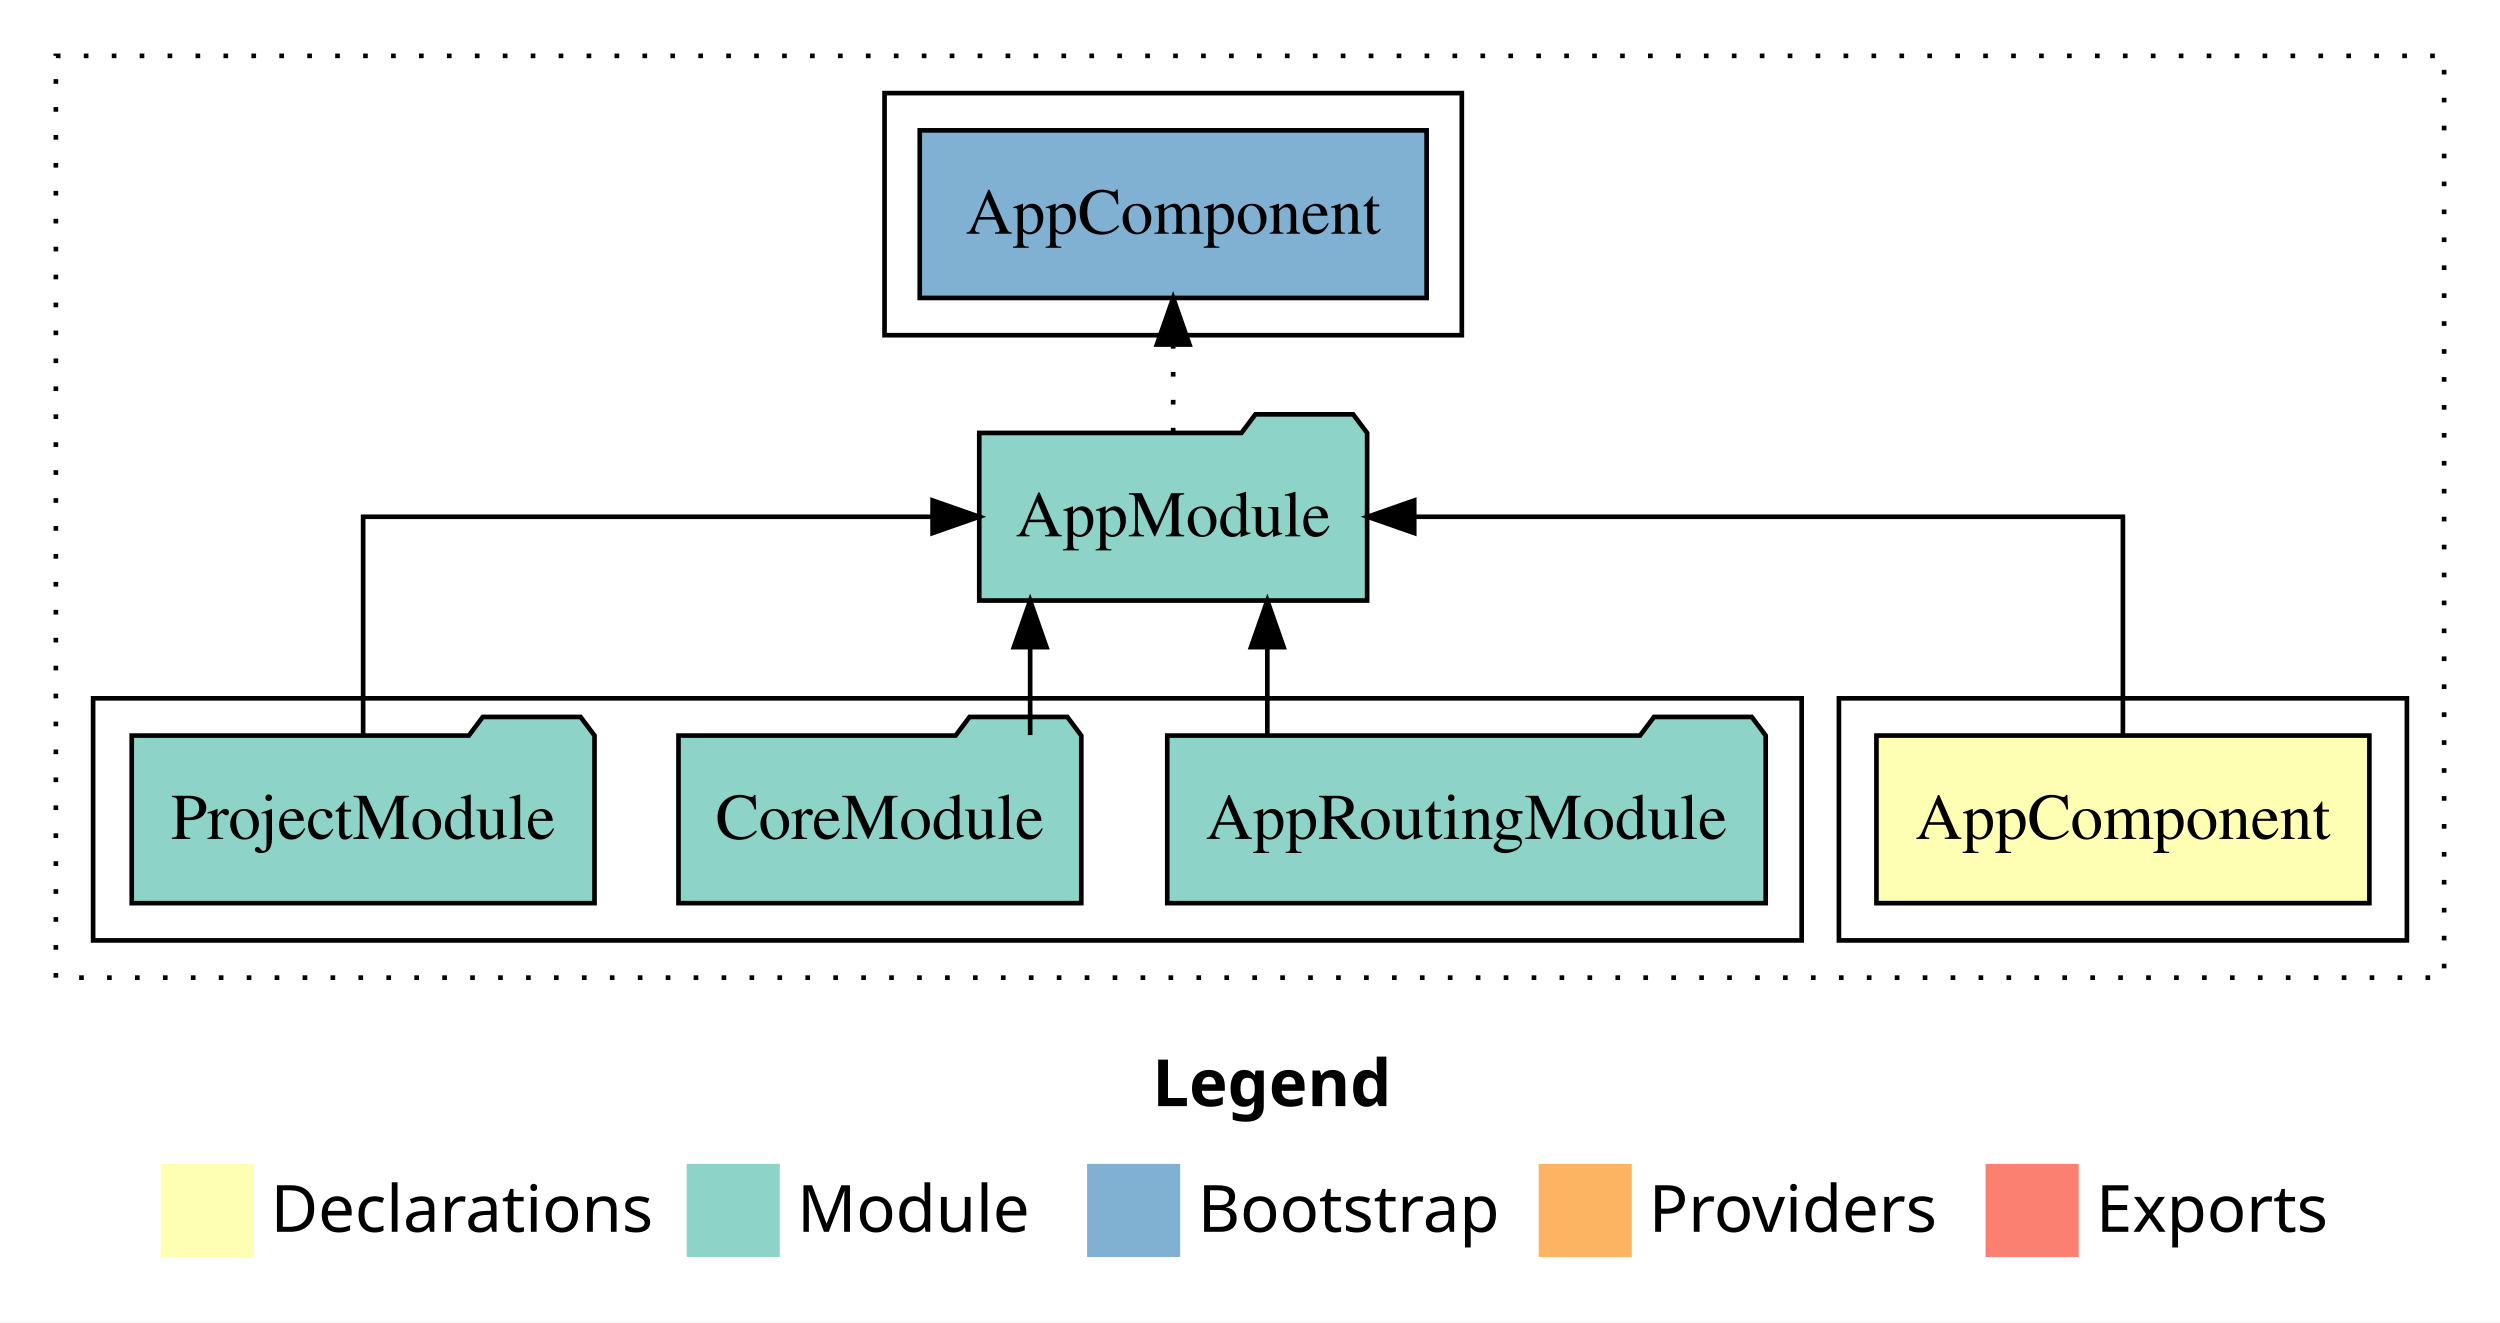
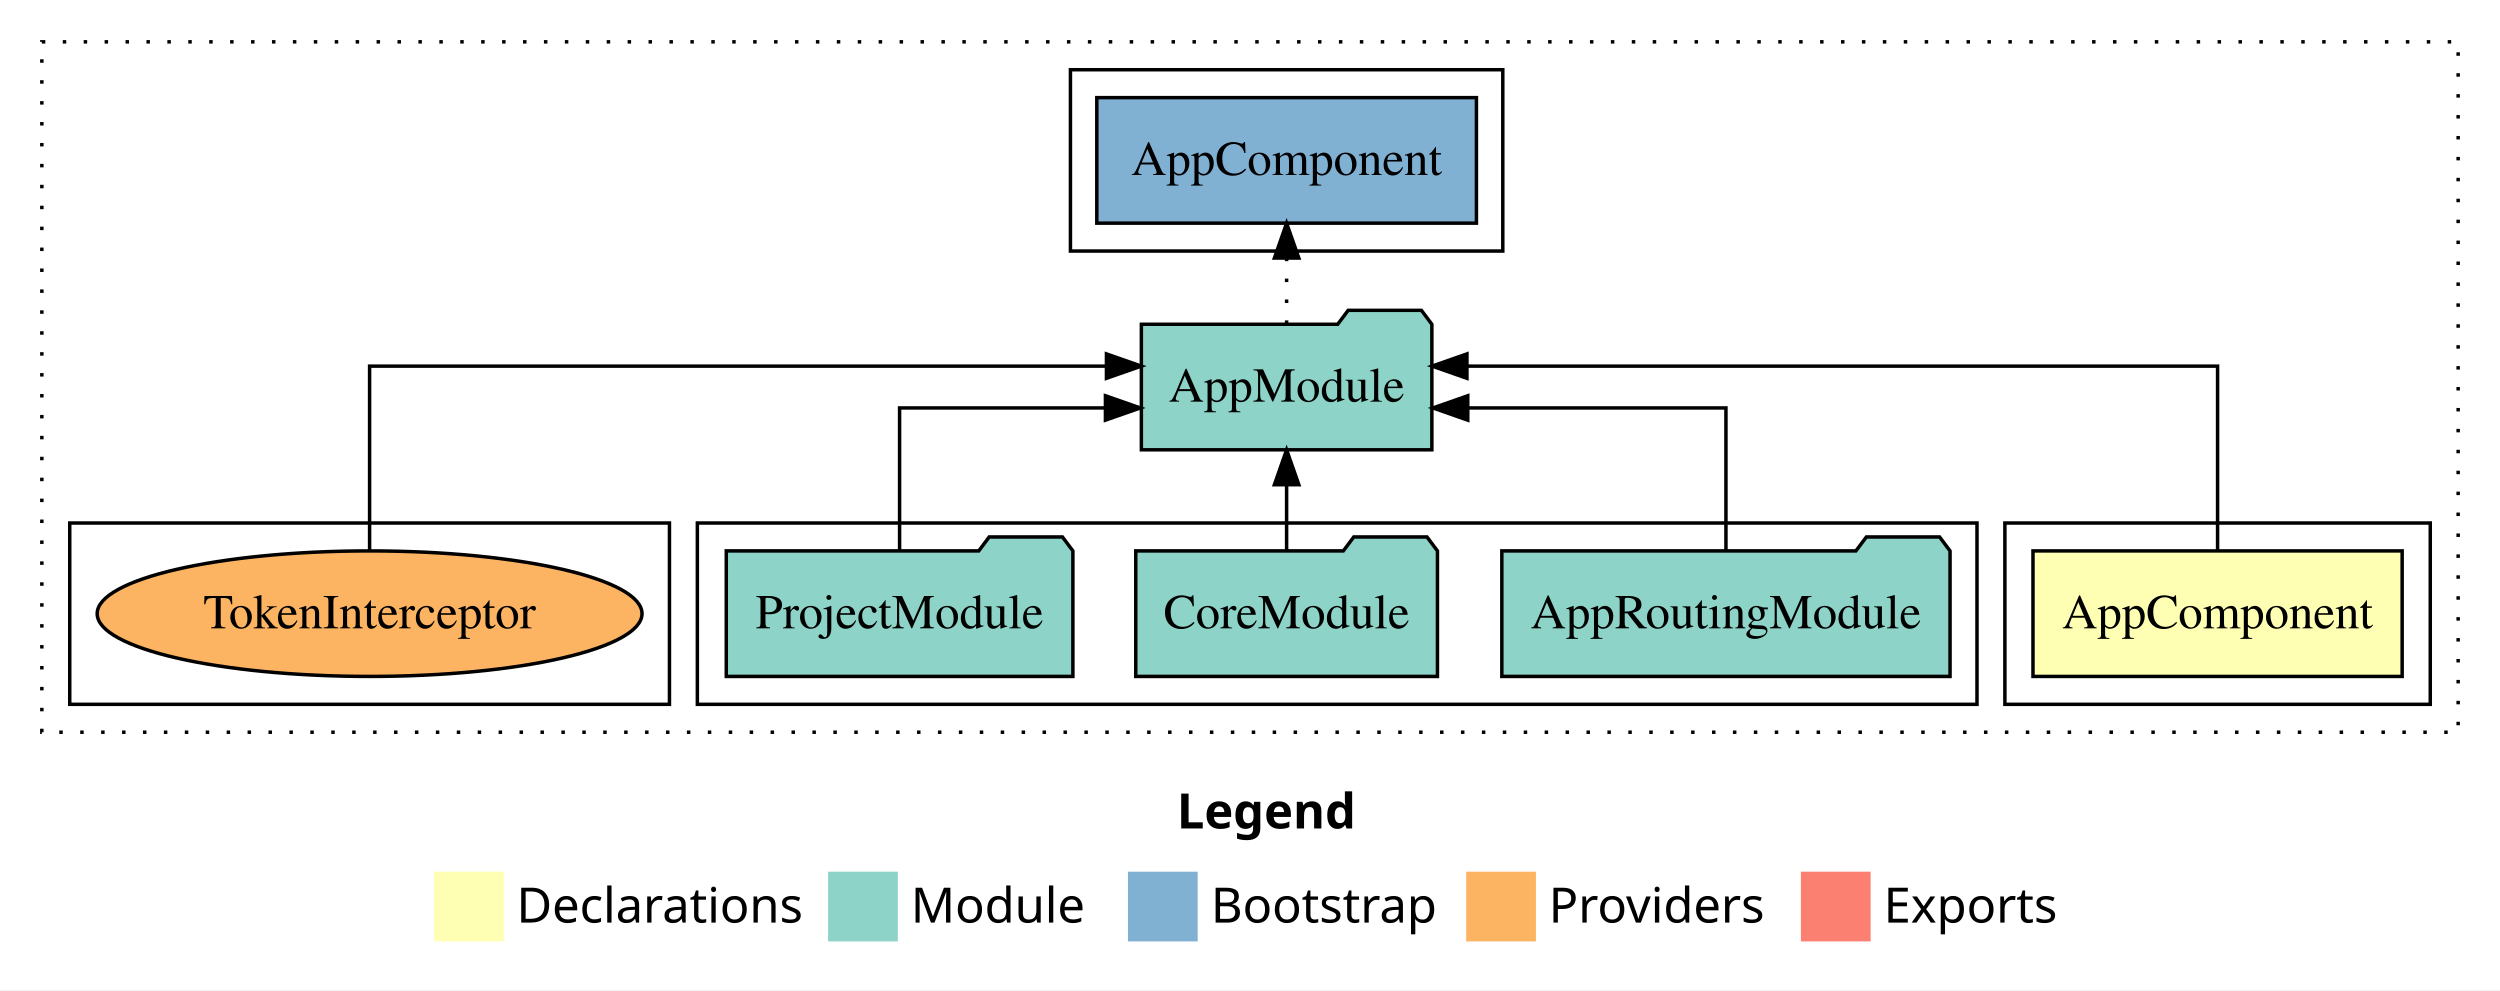
- <svg xmlns="http://www.w3.org/2000/svg" width="537pt" height="284pt" viewBox="0.00 0.00 537.00 284.00">
+ <svg xmlns="http://www.w3.org/2000/svg" width="717pt" height="284pt" viewBox="0.00 0.00 717.00 284.00">
  <g id="graph0" class="graph" transform="scale(1 1) rotate(0) translate(4 280)">
-     <polygon fill="#ffffff" stroke="transparent" points="-4,4 -4,-280 533,-280 533,4 -4,4" />
-     <text text-anchor="start" x="243.509" y="-42.4" font-family="sans-serif" font-weight="bold" font-size="14.00" fill="#000000">Legend</text>
-     <polygon fill="#ffffb3" stroke="transparent" points="30.5,-10 30.5,-30 50.5,-30 50.5,-10 30.5,-10" />
-     <text text-anchor="start" x="54.129" y="-15.4" font-family="sans-serif" font-size="14.00" fill="#000000">  Declarations</text>
-     <polygon fill="#8dd3c7" stroke="transparent" points="143.5,-10 143.5,-30 163.5,-30 163.5,-10 143.5,-10" />
-     <text text-anchor="start" x="167.225" y="-15.4" font-family="sans-serif" font-size="14.00" fill="#000000">  Module</text>
-     <polygon fill="#80b1d3" stroke="transparent" points="229.5,-10 229.5,-30 249.5,-30 249.5,-10 229.5,-10" />
-     <text text-anchor="start" x="253.281" y="-15.4" font-family="sans-serif" font-size="14.00" fill="#000000">  Bootstrap</text>
-     <polygon fill="#fdb462" stroke="transparent" points="326.5,-10 326.5,-30 346.5,-30 346.5,-10 326.5,-10" />
-     <text text-anchor="start" x="350.173" y="-15.4" font-family="sans-serif" font-size="14.00" fill="#000000">  Providers</text>
-     <polygon fill="#fb8072" stroke="transparent" points="422.5,-10 422.5,-30 442.5,-30 442.5,-10 422.5,-10" />
-     <text text-anchor="start" x="446.226" y="-15.4" font-family="sans-serif" font-size="14.00" fill="#000000">  Exports</text>
+     <polygon fill="#ffffff" stroke="transparent" points="-4,4 -4,-280 713,-280 713,4 -4,4" />
+     <text text-anchor="start" x="333.509" y="-42.4" font-family="sans-serif" font-weight="bold" font-size="14.00" fill="#000000">Legend</text>
+     <polygon fill="#ffffb3" stroke="transparent" points="120.5,-10 120.5,-30 140.5,-30 140.5,-10 120.5,-10" />
+     <text text-anchor="start" x="144.129" y="-15.4" font-family="sans-serif" font-size="14.00" fill="#000000">  Declarations</text>
+     <polygon fill="#8dd3c7" stroke="transparent" points="233.5,-10 233.5,-30 253.5,-30 253.5,-10 233.5,-10" />
+     <text text-anchor="start" x="257.225" y="-15.4" font-family="sans-serif" font-size="14.00" fill="#000000">  Module</text>
+     <polygon fill="#80b1d3" stroke="transparent" points="319.5,-10 319.5,-30 339.5,-30 339.5,-10 319.5,-10" />
+     <text text-anchor="start" x="343.281" y="-15.4" font-family="sans-serif" font-size="14.00" fill="#000000">  Bootstrap</text>
+     <polygon fill="#fdb462" stroke="transparent" points="416.5,-10 416.5,-30 436.5,-30 436.5,-10 416.5,-10" />
+     <text text-anchor="start" x="440.173" y="-15.4" font-family="sans-serif" font-size="14.00" fill="#000000">  Providers</text>
+     <polygon fill="#fb8072" stroke="transparent" points="512.5,-10 512.5,-30 532.5,-30 532.5,-10 512.5,-10" />
+     <text text-anchor="start" x="536.226" y="-15.4" font-family="sans-serif" font-size="14.00" fill="#000000">  Exports</text>
    <g id="clust1" class="cluster">
-       <polygon fill="none" stroke="#000000" stroke-dasharray="1,5" points="8,-70 8,-268 521,-268 521,-70 8,-70" />
+       <polygon fill="none" stroke="#000000" stroke-dasharray="1,5" points="8,-70 8,-268 701,-268 701,-70 8,-70" />
    </g>
    <g id="clust2" class="cluster">
-       <polygon fill="none" stroke="#000000" points="391,-78 391,-130 513,-130 513,-78 391,-78" />
+       <polygon fill="none" stroke="#000000" points="571,-78 571,-130 693,-130 693,-78 571,-78" />
    </g>
    <g id="clust4" class="cluster">
-       <polygon fill="none" stroke="#000000" points="16,-78 16,-130 383,-130 383,-78 16,-78" />
+       <polygon fill="none" stroke="#000000" points="196,-78 196,-130 563,-130 563,-78 196,-78" />
    </g>
    <g id="clust6" class="cluster">
-       <polygon fill="none" stroke="#000000" points="186,-208 186,-260 310,-260 310,-208 186,-208" />
+       <polygon fill="none" stroke="#000000" points="303,-208 303,-260 427,-260 427,-208 303,-208" />
+     </g>
+     <g id="clust7" class="cluster">
+       <polygon fill="none" stroke="#000000" points="16,-78 16,-130 188,-130 188,-78 16,-78" />
    </g>
    <g id="node1" class="node">
-       <polygon fill="#ffffb3" stroke="#000000" points="504.94,-122 399.06,-122 399.06,-86 504.94,-86 504.94,-122" />
-       <text text-anchor="middle" x="452" y="-99.8" font-family="Times,serif" font-size="14.00" fill="#000000">AppComponent</text>
+       <polygon fill="#ffffb3" stroke="#000000" points="684.94,-122 579.06,-122 579.06,-86 684.94,-86 684.94,-122" />
+       <text text-anchor="middle" x="632" y="-99.8" font-family="Times,serif" font-size="14.00" fill="#000000">AppComponent</text>
    </g>
    <g id="node2" class="node">
-       <polygon fill="#8dd3c7" stroke="#000000" points="289.657,-187 286.657,-191 265.657,-191 262.657,-187 206.343,-187 206.343,-151 289.657,-151 289.657,-187" />
-       <text text-anchor="middle" x="248" y="-164.8" font-family="Times,serif" font-size="14.00" fill="#000000">AppModule</text>
+       <polygon fill="#8dd3c7" stroke="#000000" points="406.657,-187 403.657,-191 382.657,-191 379.657,-187 323.343,-187 323.343,-151 406.657,-151 406.657,-187" />
+       <text text-anchor="middle" x="365" y="-164.8" font-family="Times,serif" font-size="14.00" fill="#000000">AppModule</text>
    </g>
    <g id="edge1" class="edge">
-       <path fill="none" stroke="#000000" d="M452,-122.106C452,-141.339 452,-169 452,-169 452,-169 299.775,-169 299.775,-169" />
-       <polygon fill="#000000" stroke="#000000" points="299.775,-165.5 289.775,-169 299.775,-172.5 299.775,-165.5" />
+       <path fill="none" stroke="#000000" d="M632,-122.284C632,-143.321 632,-175 632,-175 632,-175 416.719,-175 416.719,-175" />
+       <polygon fill="#000000" stroke="#000000" points="416.719,-171.5 406.719,-175 416.719,-178.5 416.719,-171.5" />
    </g>
    <g id="node6" class="node">
-       <polygon fill="#80b1d3" stroke="#000000" points="302.439,-252 193.561,-252 193.561,-216 302.439,-216 302.439,-252" />
-       <text text-anchor="middle" x="248" y="-229.8" font-family="Times,serif" font-size="14.00" fill="#000000">AppComponent </text>
+       <polygon fill="#80b1d3" stroke="#000000" points="419.439,-252 310.561,-252 310.561,-216 419.439,-216 419.439,-252" />
+       <text text-anchor="middle" x="365" y="-229.8" font-family="Times,serif" font-size="14.00" fill="#000000">AppComponent </text>
    </g>
    <g id="edge5" class="edge">
-       <path fill="none" stroke="#000000" stroke-dasharray="1,5" d="M248,-187.106C248,-187.106 248,-205.991 248,-205.991" />
-       <polygon fill="#000000" stroke="#000000" points="244.5,-205.991 248,-215.991 251.5,-205.991 244.5,-205.991" />
+       <path fill="none" stroke="#000000" stroke-dasharray="1,5" d="M365,-187.106C365,-187.106 365,-205.991 365,-205.991" />
+       <polygon fill="#000000" stroke="#000000" points="361.5,-205.991 365,-215.991 368.5,-205.991 361.5,-205.991" />
    </g>
    <g id="node3" class="node">
-       <polygon fill="#8dd3c7" stroke="#000000" points="375.274,-122 372.274,-126 351.274,-126 348.274,-122 246.726,-122 246.726,-86 375.274,-86 375.274,-122" />
-       <text text-anchor="middle" x="311" y="-99.8" font-family="Times,serif" font-size="14.00" fill="#000000">AppRoutingModule</text>
+       <polygon fill="#8dd3c7" stroke="#000000" points="555.274,-122 552.274,-126 531.274,-126 528.274,-122 426.726,-122 426.726,-86 555.274,-86 555.274,-122" />
+       <text text-anchor="middle" x="491" y="-99.8" font-family="Times,serif" font-size="14.00" fill="#000000">AppRoutingModule</text>
    </g>
    <g id="edge2" class="edge">
-       <path fill="none" stroke="#000000" d="M268.221,-122.106C268.221,-122.106 268.221,-140.991 268.221,-140.991" />
-       <polygon fill="#000000" stroke="#000000" points="264.721,-140.991 268.221,-150.991 271.721,-140.991 264.721,-140.991" />
+       <path fill="none" stroke="#000000" d="M491,-122.022C491,-139.373 491,-163 491,-163 491,-163 416.956,-163 416.956,-163" />
+       <polygon fill="#000000" stroke="#000000" points="416.956,-159.5 406.956,-163 416.956,-166.5 416.956,-159.5" />
    </g>
    <g id="node4" class="node">
-       <polygon fill="#8dd3c7" stroke="#000000" points="228.262,-122 225.262,-126 204.262,-126 201.262,-122 141.738,-122 141.738,-86 228.262,-86 228.262,-122" />
-       <text text-anchor="middle" x="185" y="-99.8" font-family="Times,serif" font-size="14.00" fill="#000000">CoreModule</text>
+       <polygon fill="#8dd3c7" stroke="#000000" points="408.262,-122 405.262,-126 384.262,-126 381.262,-122 321.738,-122 321.738,-86 408.262,-86 408.262,-122" />
+       <text text-anchor="middle" x="365" y="-99.8" font-family="Times,serif" font-size="14.00" fill="#000000">CoreModule</text>
    </g>
    <g id="edge3" class="edge">
-       <path fill="none" stroke="#000000" d="M217.276,-122.106C217.276,-122.106 217.276,-140.991 217.276,-140.991" />
-       <polygon fill="#000000" stroke="#000000" points="213.776,-140.991 217.276,-150.991 220.776,-140.991 213.776,-140.991" />
+       <path fill="none" stroke="#000000" d="M365,-122.106C365,-122.106 365,-140.991 365,-140.991" />
+       <polygon fill="#000000" stroke="#000000" points="361.5,-140.991 365,-150.991 368.5,-140.991 361.5,-140.991" />
    </g>
    <g id="node5" class="node">
-       <polygon fill="#8dd3c7" stroke="#000000" points="123.704,-122 120.704,-126 99.704,-126 96.704,-122 24.296,-122 24.296,-86 123.704,-86 123.704,-122" />
-       <text text-anchor="middle" x="74" y="-99.8" font-family="Times,serif" font-size="14.00" fill="#000000">ProjectModule</text>
+       <polygon fill="#8dd3c7" stroke="#000000" points="303.704,-122 300.704,-126 279.704,-126 276.704,-122 204.296,-122 204.296,-86 303.704,-86 303.704,-122" />
+       <text text-anchor="middle" x="254" y="-99.8" font-family="Times,serif" font-size="14.00" fill="#000000">ProjectModule</text>
    </g>
    <g id="edge4" class="edge">
-       <path fill="none" stroke="#000000" d="M74,-122.106C74,-141.339 74,-169 74,-169 74,-169 196.323,-169 196.323,-169" />
-       <polygon fill="#000000" stroke="#000000" points="196.323,-172.5 206.323,-169 196.323,-165.5 196.323,-172.5" />
+       <path fill="none" stroke="#000000" d="M254,-122.022C254,-139.373 254,-163 254,-163 254,-163 313.036,-163 313.036,-163" />
+       <polygon fill="#000000" stroke="#000000" points="313.036,-166.5 323.036,-163 313.036,-159.5 313.036,-166.5" />
+     </g>
+     <g id="node7" class="node">
+       <ellipse fill="#fdb462" stroke="#000000" cx="102" cy="-104" rx="78.131" ry="18" />
+       <text text-anchor="middle" x="102" y="-99.8" font-family="Times,serif" font-size="14.00" fill="#000000">TokenInterceptor</text>
+     </g>
+     <g id="edge6" class="edge">
+       <path fill="none" stroke="#000000" d="M102,-122.284C102,-143.321 102,-175 102,-175 102,-175 313.327,-175 313.327,-175" />
+       <polygon fill="#000000" stroke="#000000" points="313.327,-178.5 323.327,-175 313.327,-171.5 313.327,-178.5" />
    </g>
  </g>
</svg>
